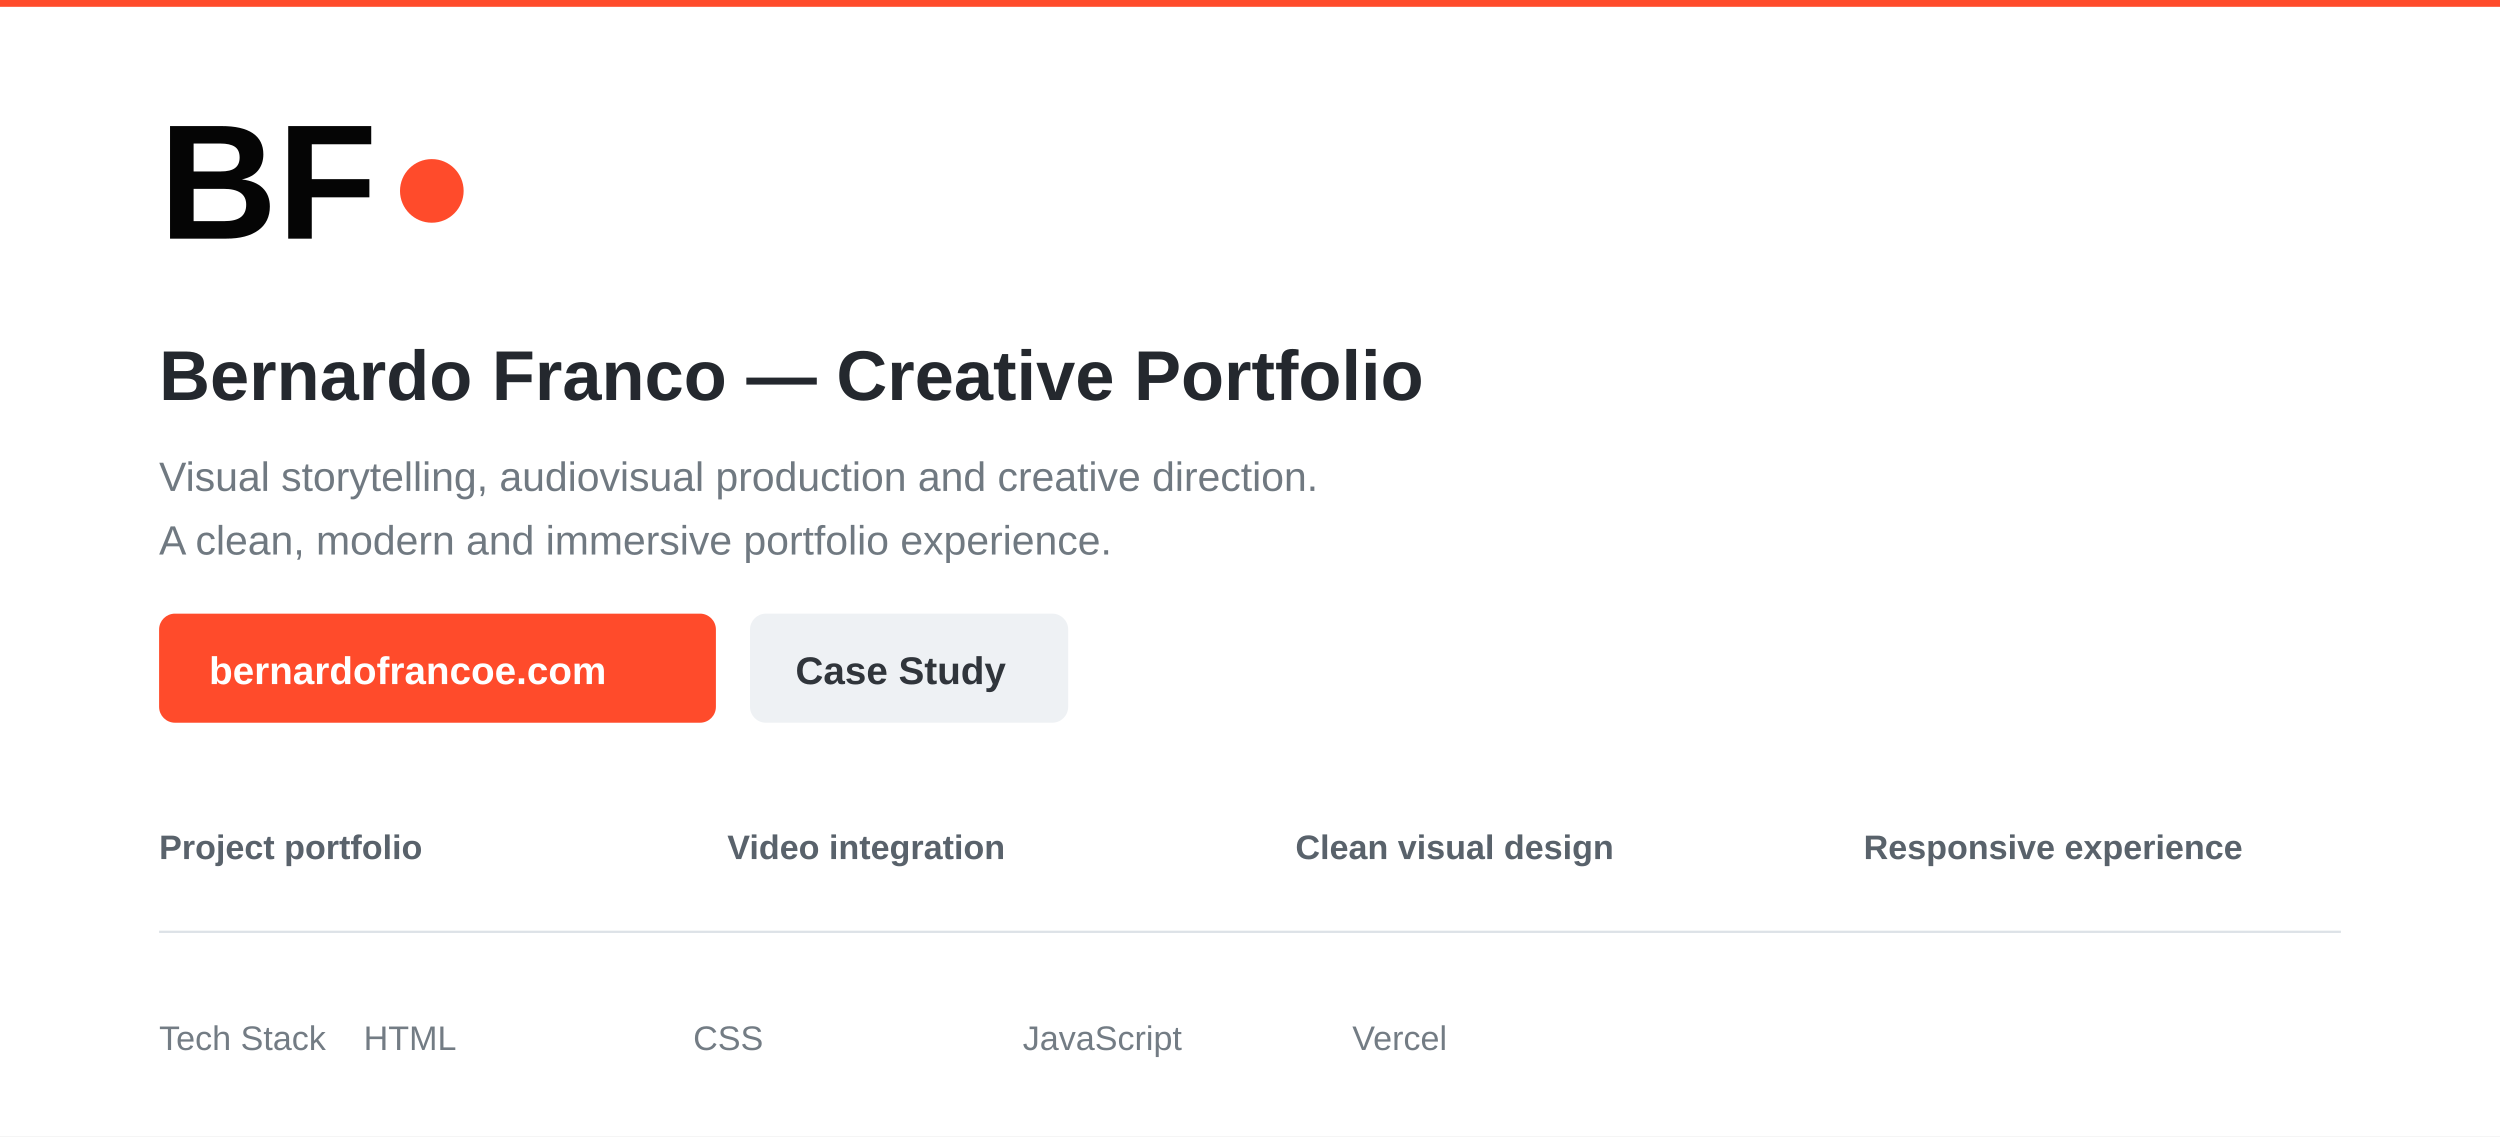
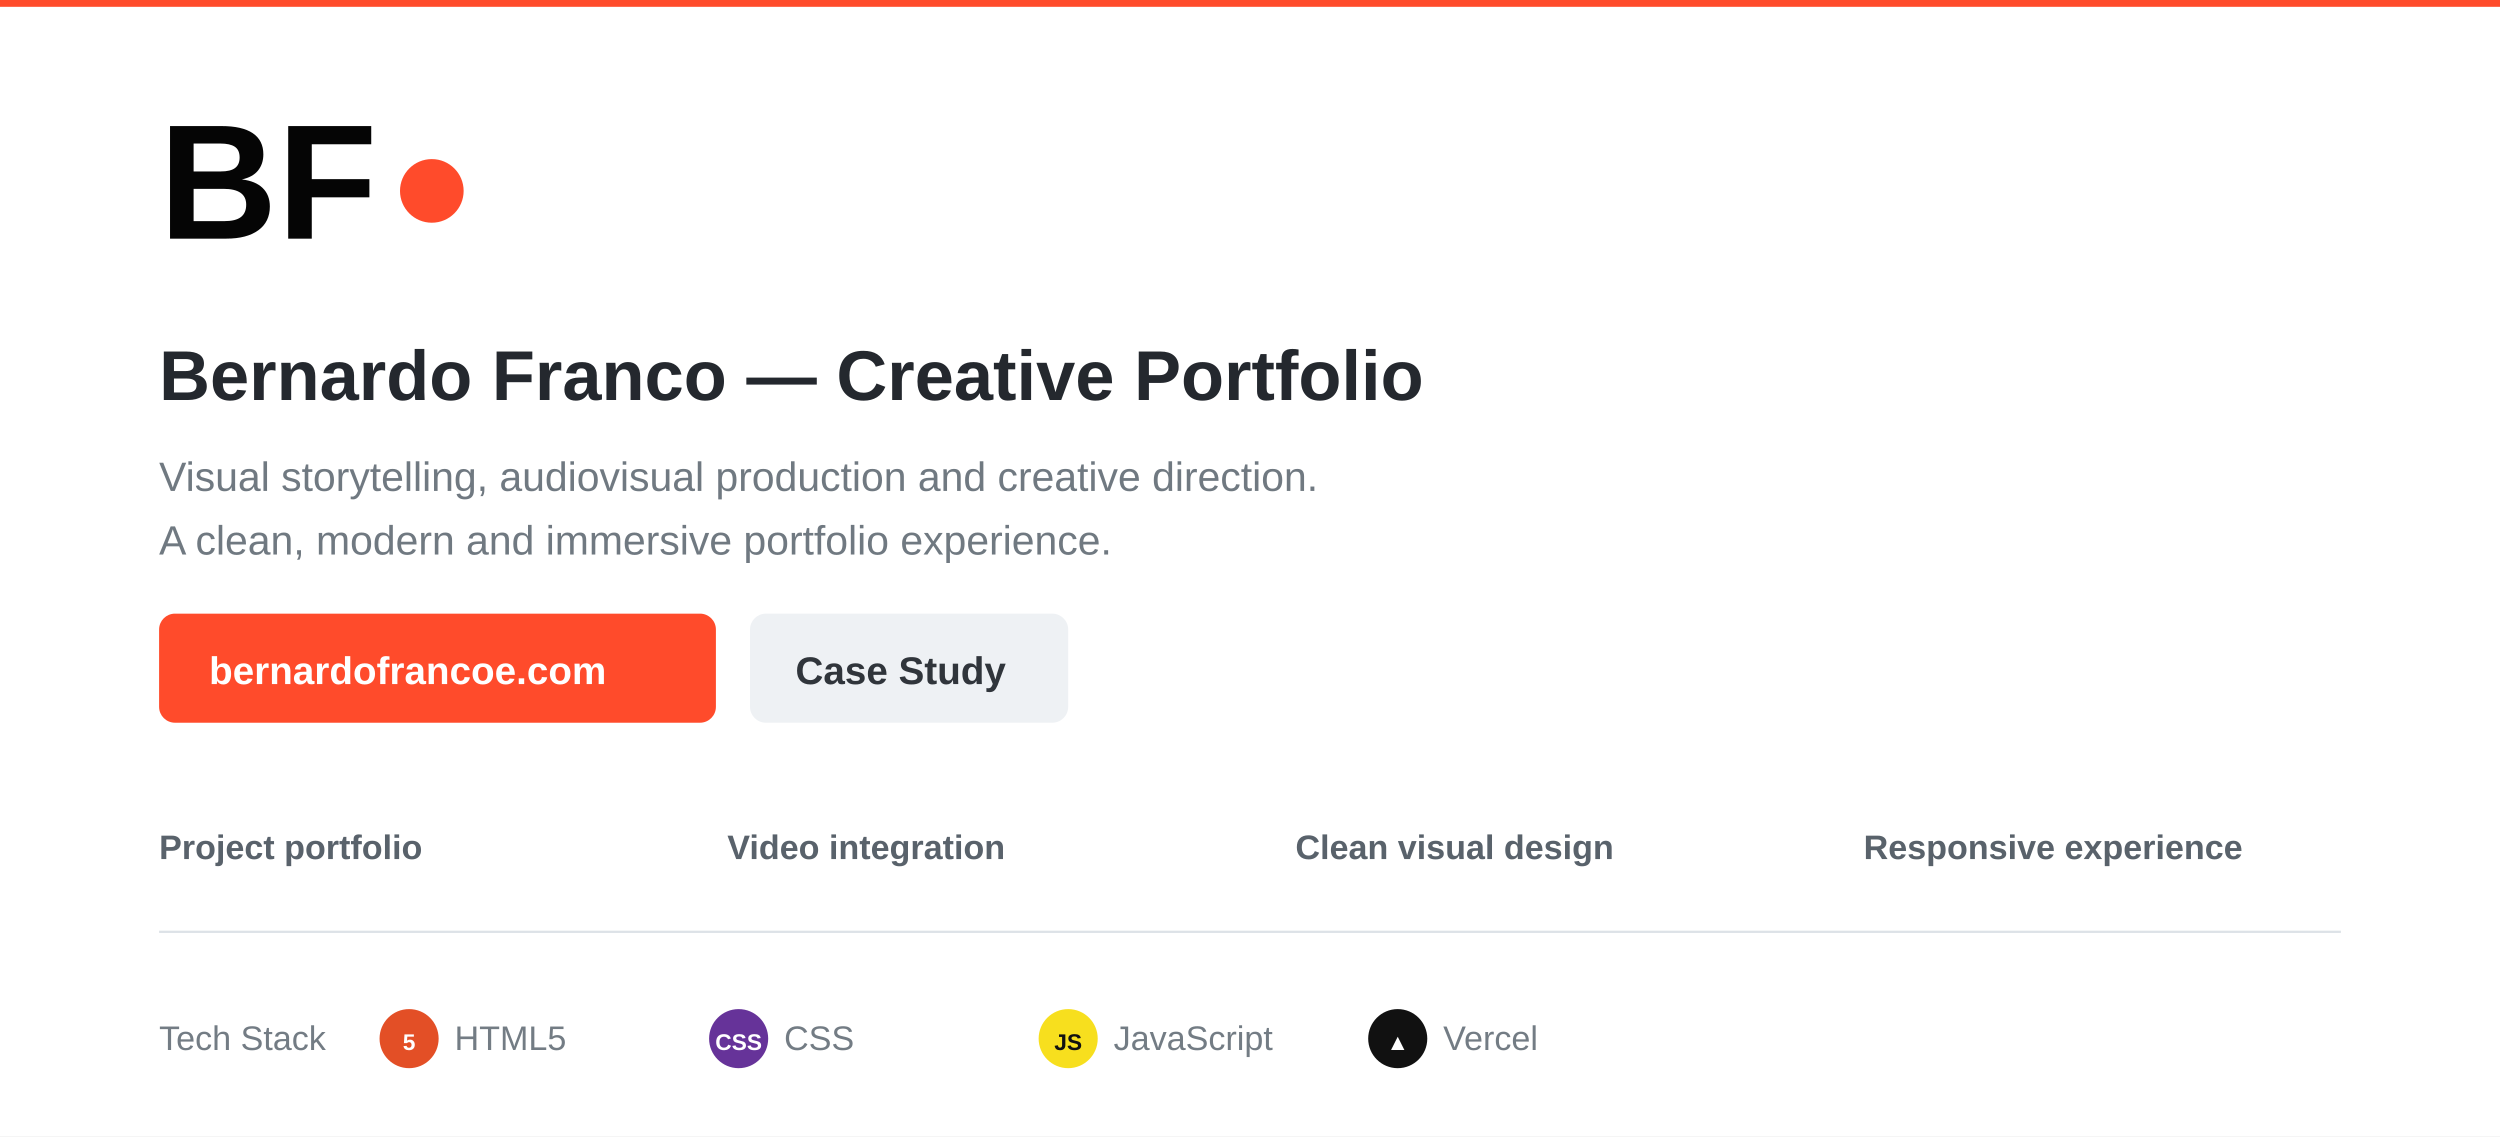
<svg xmlns="http://www.w3.org/2000/svg" width="1100" height="500" viewBox="0 0 1100 500">
  <style>.title{font:700 31px Arial,sans-serif;fill:#24282e}.desc{font:18px Arial,sans-serif;fill:#707981}.cap{font:600 15px Arial,sans-serif;fill:#59626b}.stack{font:15px Arial,sans-serif;fill:#737c84}.btn{font:700 17px Arial,sans-serif}.logo{font:700 72px Arial,sans-serif;fill:#FF4B2B}</style>
  <rect width="1100" height="500" fill="#fff" />
  <rect x="0" width="1100" height="3" fill="#FF4B2B" />
  <text x="70" y="105" style="font:900 72px Arial,sans-serif;fill:#050505">BF</text>
  <circle cx="190" cy="84" r="14" fill="#FF4B2B" />
  <text x="70" y="176" class="title">Bernardo Franco — Creative Portfolio</text>
  <text x="70" y="216" class="desc">Visual storytelling, audiovisual production and creative direction.</text>
  <text x="70" y="244" class="desc">A clean, modern and immersive portfolio experience.</text>
  <rect x="70" y="270" width="245" height="48" rx="7" fill="#FF4B2B" />
  <text x="92" y="301" class="btn" fill="#fff">bernardofrancoe.com</text>
  <rect x="330" y="270" width="140" height="48" rx="7" fill="#EEF1F4" />
  <text x="350" y="301" class="btn" fill="#30353B">Case Study</text>
  <text x="70" y="378" class="cap">Project portfolio</text>
  <text x="320" y="378" class="cap">Video integration</text>
  <text x="570" y="378" class="cap">Clean visual design</text>
  <text x="820" y="378" class="cap">Responsive experience</text>
  <line x1="70" y1="410" x2="1030" y2="410" stroke="#DDE2E7" />
  <text x="70" y="462" class="stack">Tech Stack</text>
-   <text x="160" y="462" class="stack">HTML</text>
-   <text x="305" y="462" class="stack">CSS</text>
-   <text x="450" y="462" class="stack">JavaScript</text>
-   <text x="595" y="462" class="stack">Vercel</text>
+   <circle cx="180" cy="457" r="13" fill="#E34F26" />
+   <text x="180" y="462" text-anchor="middle" style="font:700 10px Arial,sans-serif;fill:#fff">5</text>
+   <text x="200" y="462" class="stack">HTML5</text>
+   <circle cx="325" cy="457" r="13" fill="#663399" />
+   <text x="325" y="462" text-anchor="middle" style="font:700 10px Arial,sans-serif;fill:#fff">CSS</text>
+   <text x="345" y="462" class="stack">CSS</text>
+   <circle cx="470" cy="457" r="13" fill="#F7DF1E" />
+   <text x="470" y="462" text-anchor="middle" style="font:700 10px Arial,sans-serif;fill:#111">JS</text>
+   <text x="490" y="462" class="stack">JavaScript</text>
+   <circle cx="615" cy="457" r="13" fill="#111" />
+   <text x="615" y="462" text-anchor="middle" style="font:700 10px Arial,sans-serif;fill:#fff">▲</text>
+   <text x="635" y="462" class="stack">Vercel</text>
</svg>
